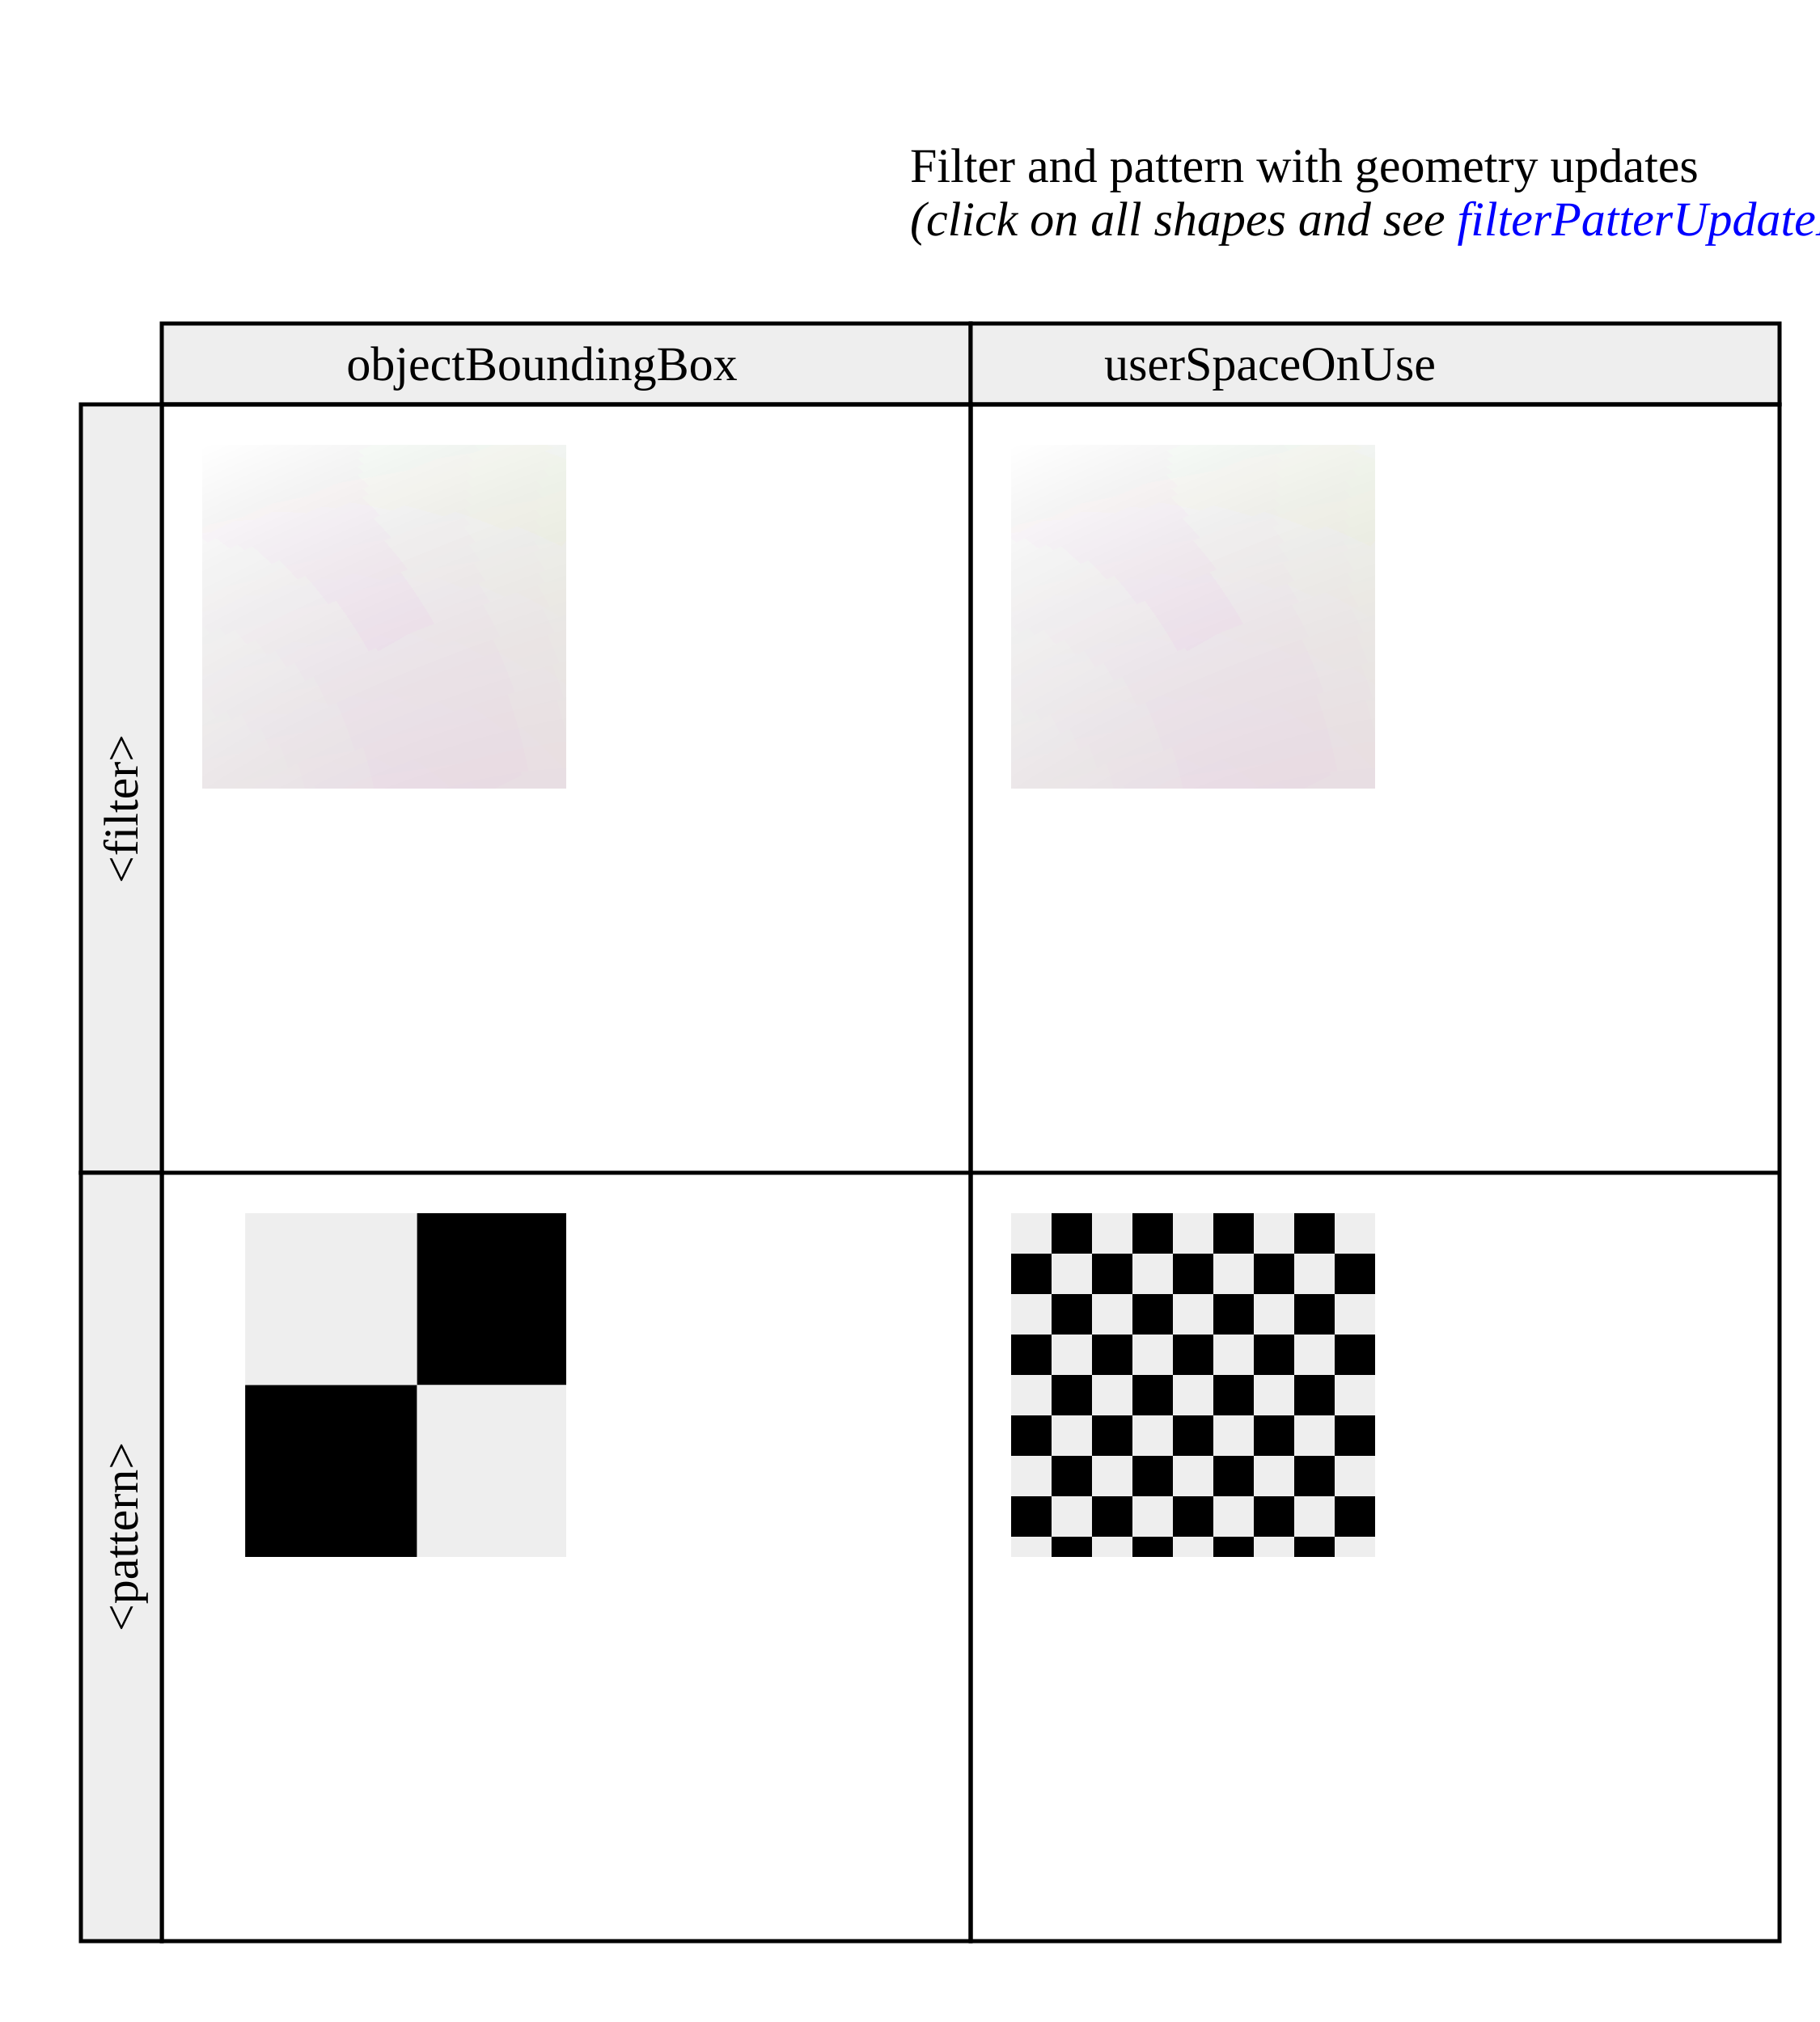
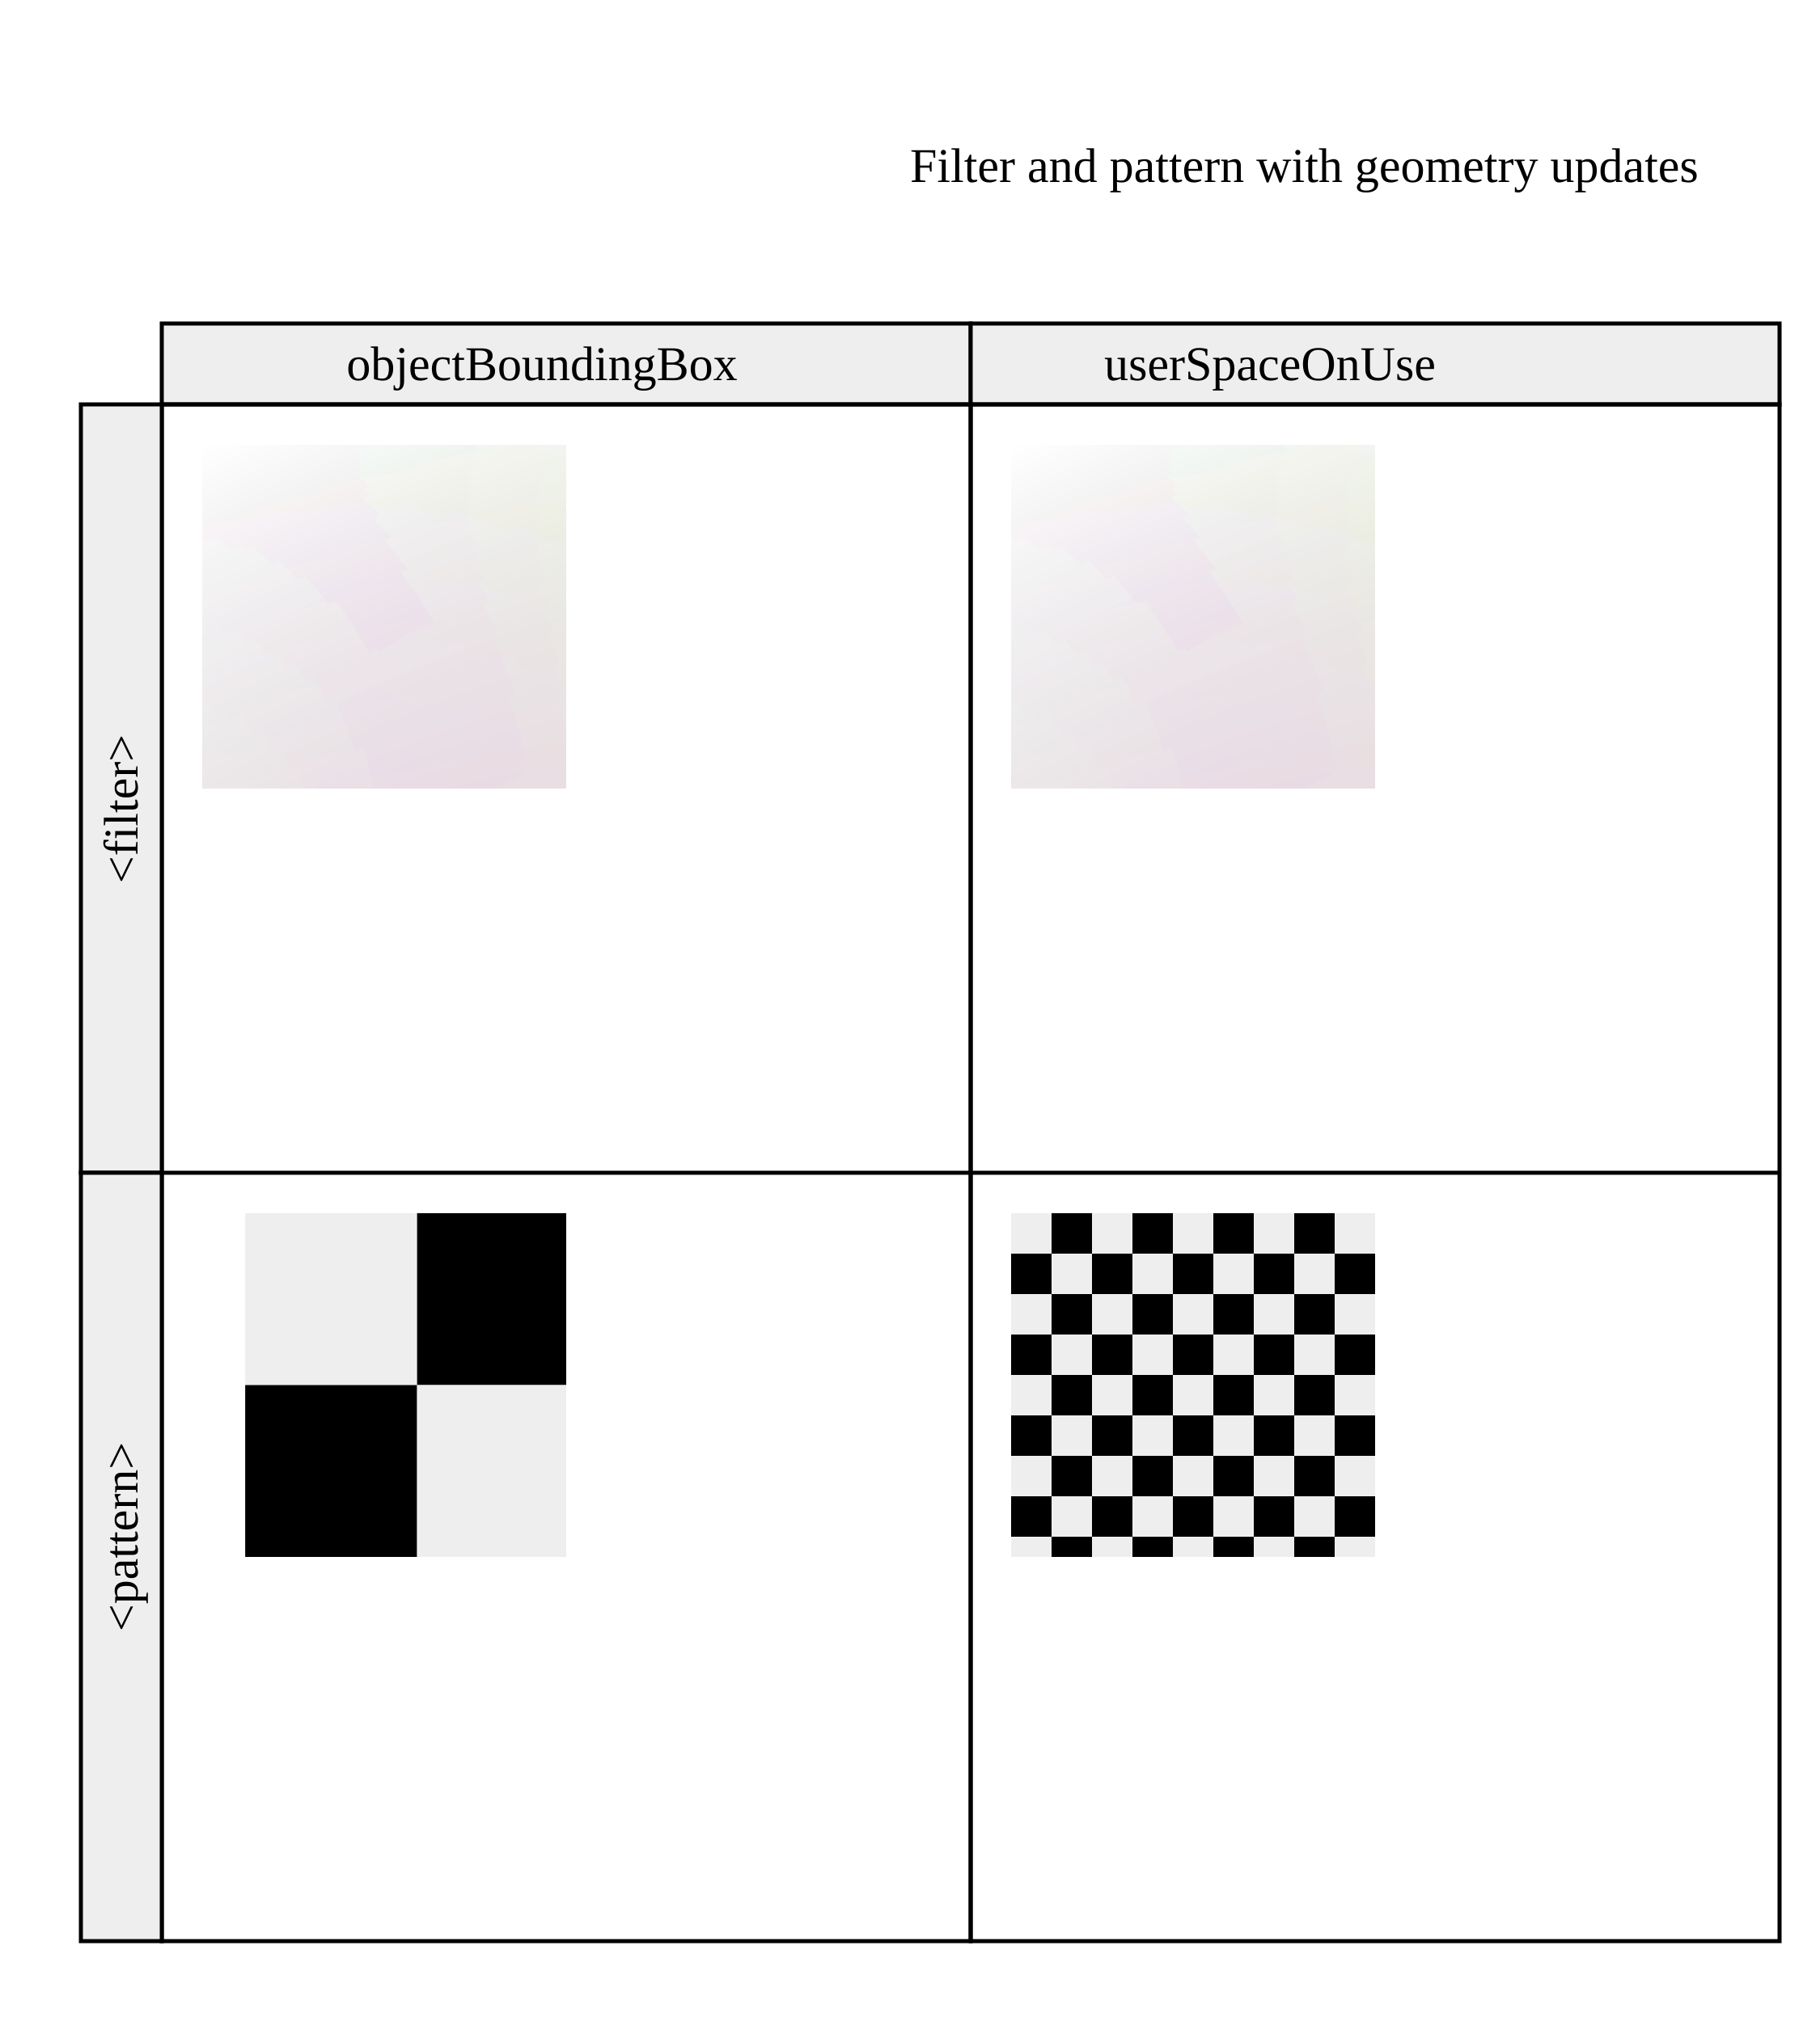
- <svg xmlns="http://www.w3.org/2000/svg" xmlns:xlink="http://www.w3.org/1999/xlink" id="body" width="450" height="500" viewBox="0 0 450 500">
-   <text x="50%" y="45" class="title">Filter and pattern with geometry updates
- <tspan x="50%" dy="1.1em" style="font-style:italic; font-size:12">(click on all shapes and see 
- <a style="fill:blue" xlink:href="maskClipUpdateRef.svg">filterPatterUpdateRef.svg</a>)</tspan>
-   </text>
+ <svg xmlns="http://www.w3.org/2000/svg" id="body" width="450" height="500" viewBox="0 0 450 500">
+   <text x="50%" y="45" class="title">Filter and pattern with geometry updates</text>
  <defs>
    <filter id="filterObjectBoundingBox" primitiveUnits="objectBoundingBox" filterUnits="objectBoundingBox" x="0" y="0" width="1" height="1">
      <feTurbulence x="0" y="0" width="1" height="1" type="turbulence" baseFrequency="0.1" numOctaves="2" />
    </filter>
    <filter id="filterUserSpaceOnUse" primitiveUnits="objectBoundingBox" filterUnits="userSpaceOnUse">
      x="250" y="110" width="180" height="190"&gt;
<feTurbulence x="0" y="0" width="1" height="1" type="turbulence" baseFrequency="0.1" numOctaves="2" />
    </filter>
    <pattern id="patternObjectBoundingBox" patternContentUnits="userSpaceOnUse" patternUnits="objectBoundingBox" x="0" y="0" width="1" height="1" viewBox="0 0 20 20">
      <rect x="0" y="0" width="10" height="10" fill="#eee" />
      <rect x="10" y="0" width="10" height="10" fill="black" />
      <rect x="0" y="10" width="10" height="10" fill="black" />
      <rect x="10" y="10" width="10" height="10" fill="#eee" />
    </pattern>
    <pattern id="patternUserSpaceOnUse" patternContentUnits="userSpaceOnUse" patternUnits="userSpaceOnUse" x="250" y="300" width="20" height="20" viewBox="250 300 20 20">
      <rect x="250" y="300" width="10" height="10" fill="#eee" />
      <rect x="260" y="300" width="10" height="10" fill="black" />
      <rect x="250" y="310" width="10" height="10" fill="black" />
      <rect x="260" y="310" width="10" height="10" fill="#eee" />
    </pattern>
  </defs>
  <g id="test-content">
    <g id="board" style="fill:none; stroke:black">
      <rect x="40" y="80" width="200" height="20" style="fill:#eee" />
      <rect x="240" y="80" width="200" height="20" style="fill:#eee" />
      <rect x="40" y="100" width="200" height="380" />
      <rect x="240" y="100" width="200" height="380" />
      <line x1="20" y1="290" x2="440" y2="290" />
      <rect x="20" y="100" width="20" height="190" style="fill:#eee" />
      <rect x="20" y="290" width="20" height="190" style="fill:#eee" />
      <g style="fill:black; stroke:none; text-anchor:middle">
        <text x="134" y="94">objectBoundingBox</text>
        <text x="314" y="94">userSpaceOnUse</text>
        <text x="0" y="0" transform="translate(34 200)rotate(-90)">&lt;filter&gt;</text>
        <text x="0" y="0" transform="translate(34 380)rotate(-90)">&lt;pattern&gt;</text>
      </g>
    </g>
    <rect x="50" y="110" width="90" height="85" style="filter:url(#filterObjectBoundingBox)" />
    <rect x="250" y="110" width="90" height="85" style="filter:url(#filterUserSpaceOnUse)" />
    <rect x="50" y="300" width="90" height="85" style="fill:url(#patternObjectBoundingBox)" />
    <rect x="250" y="300" width="90" height="85" style="fill:url(#patternUserSpaceOnUse)" />
  </g>
</svg>
